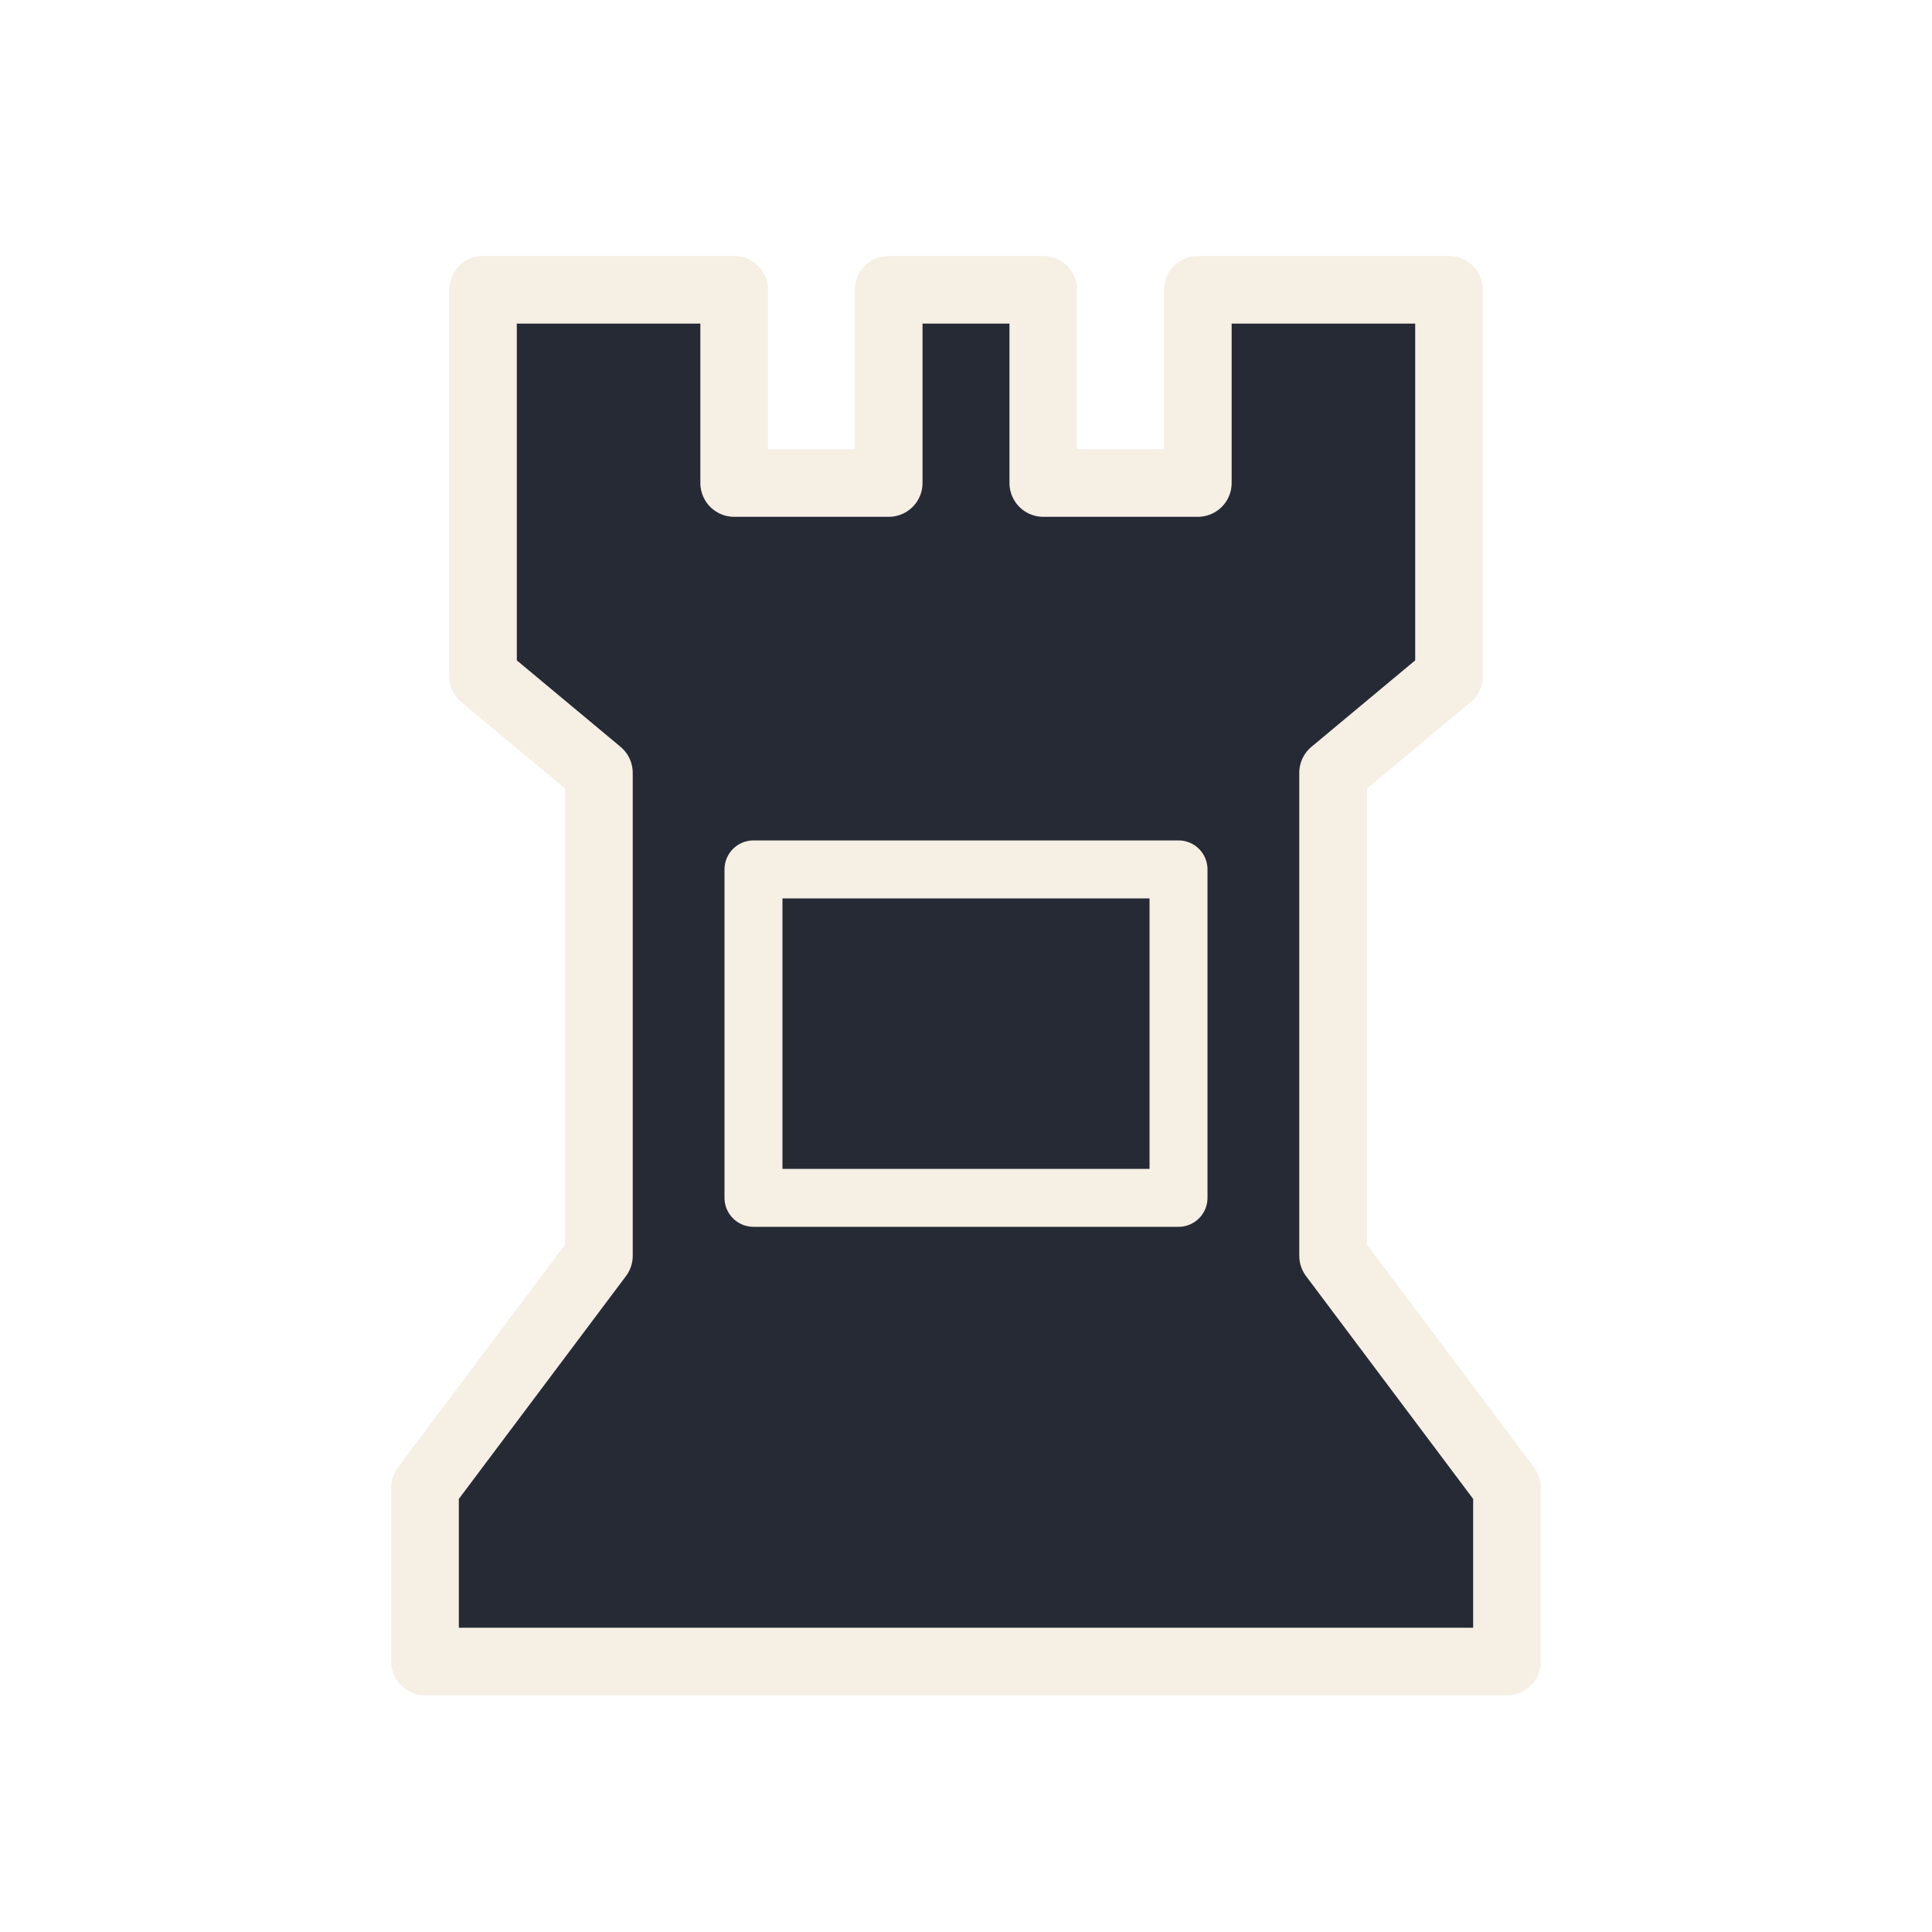
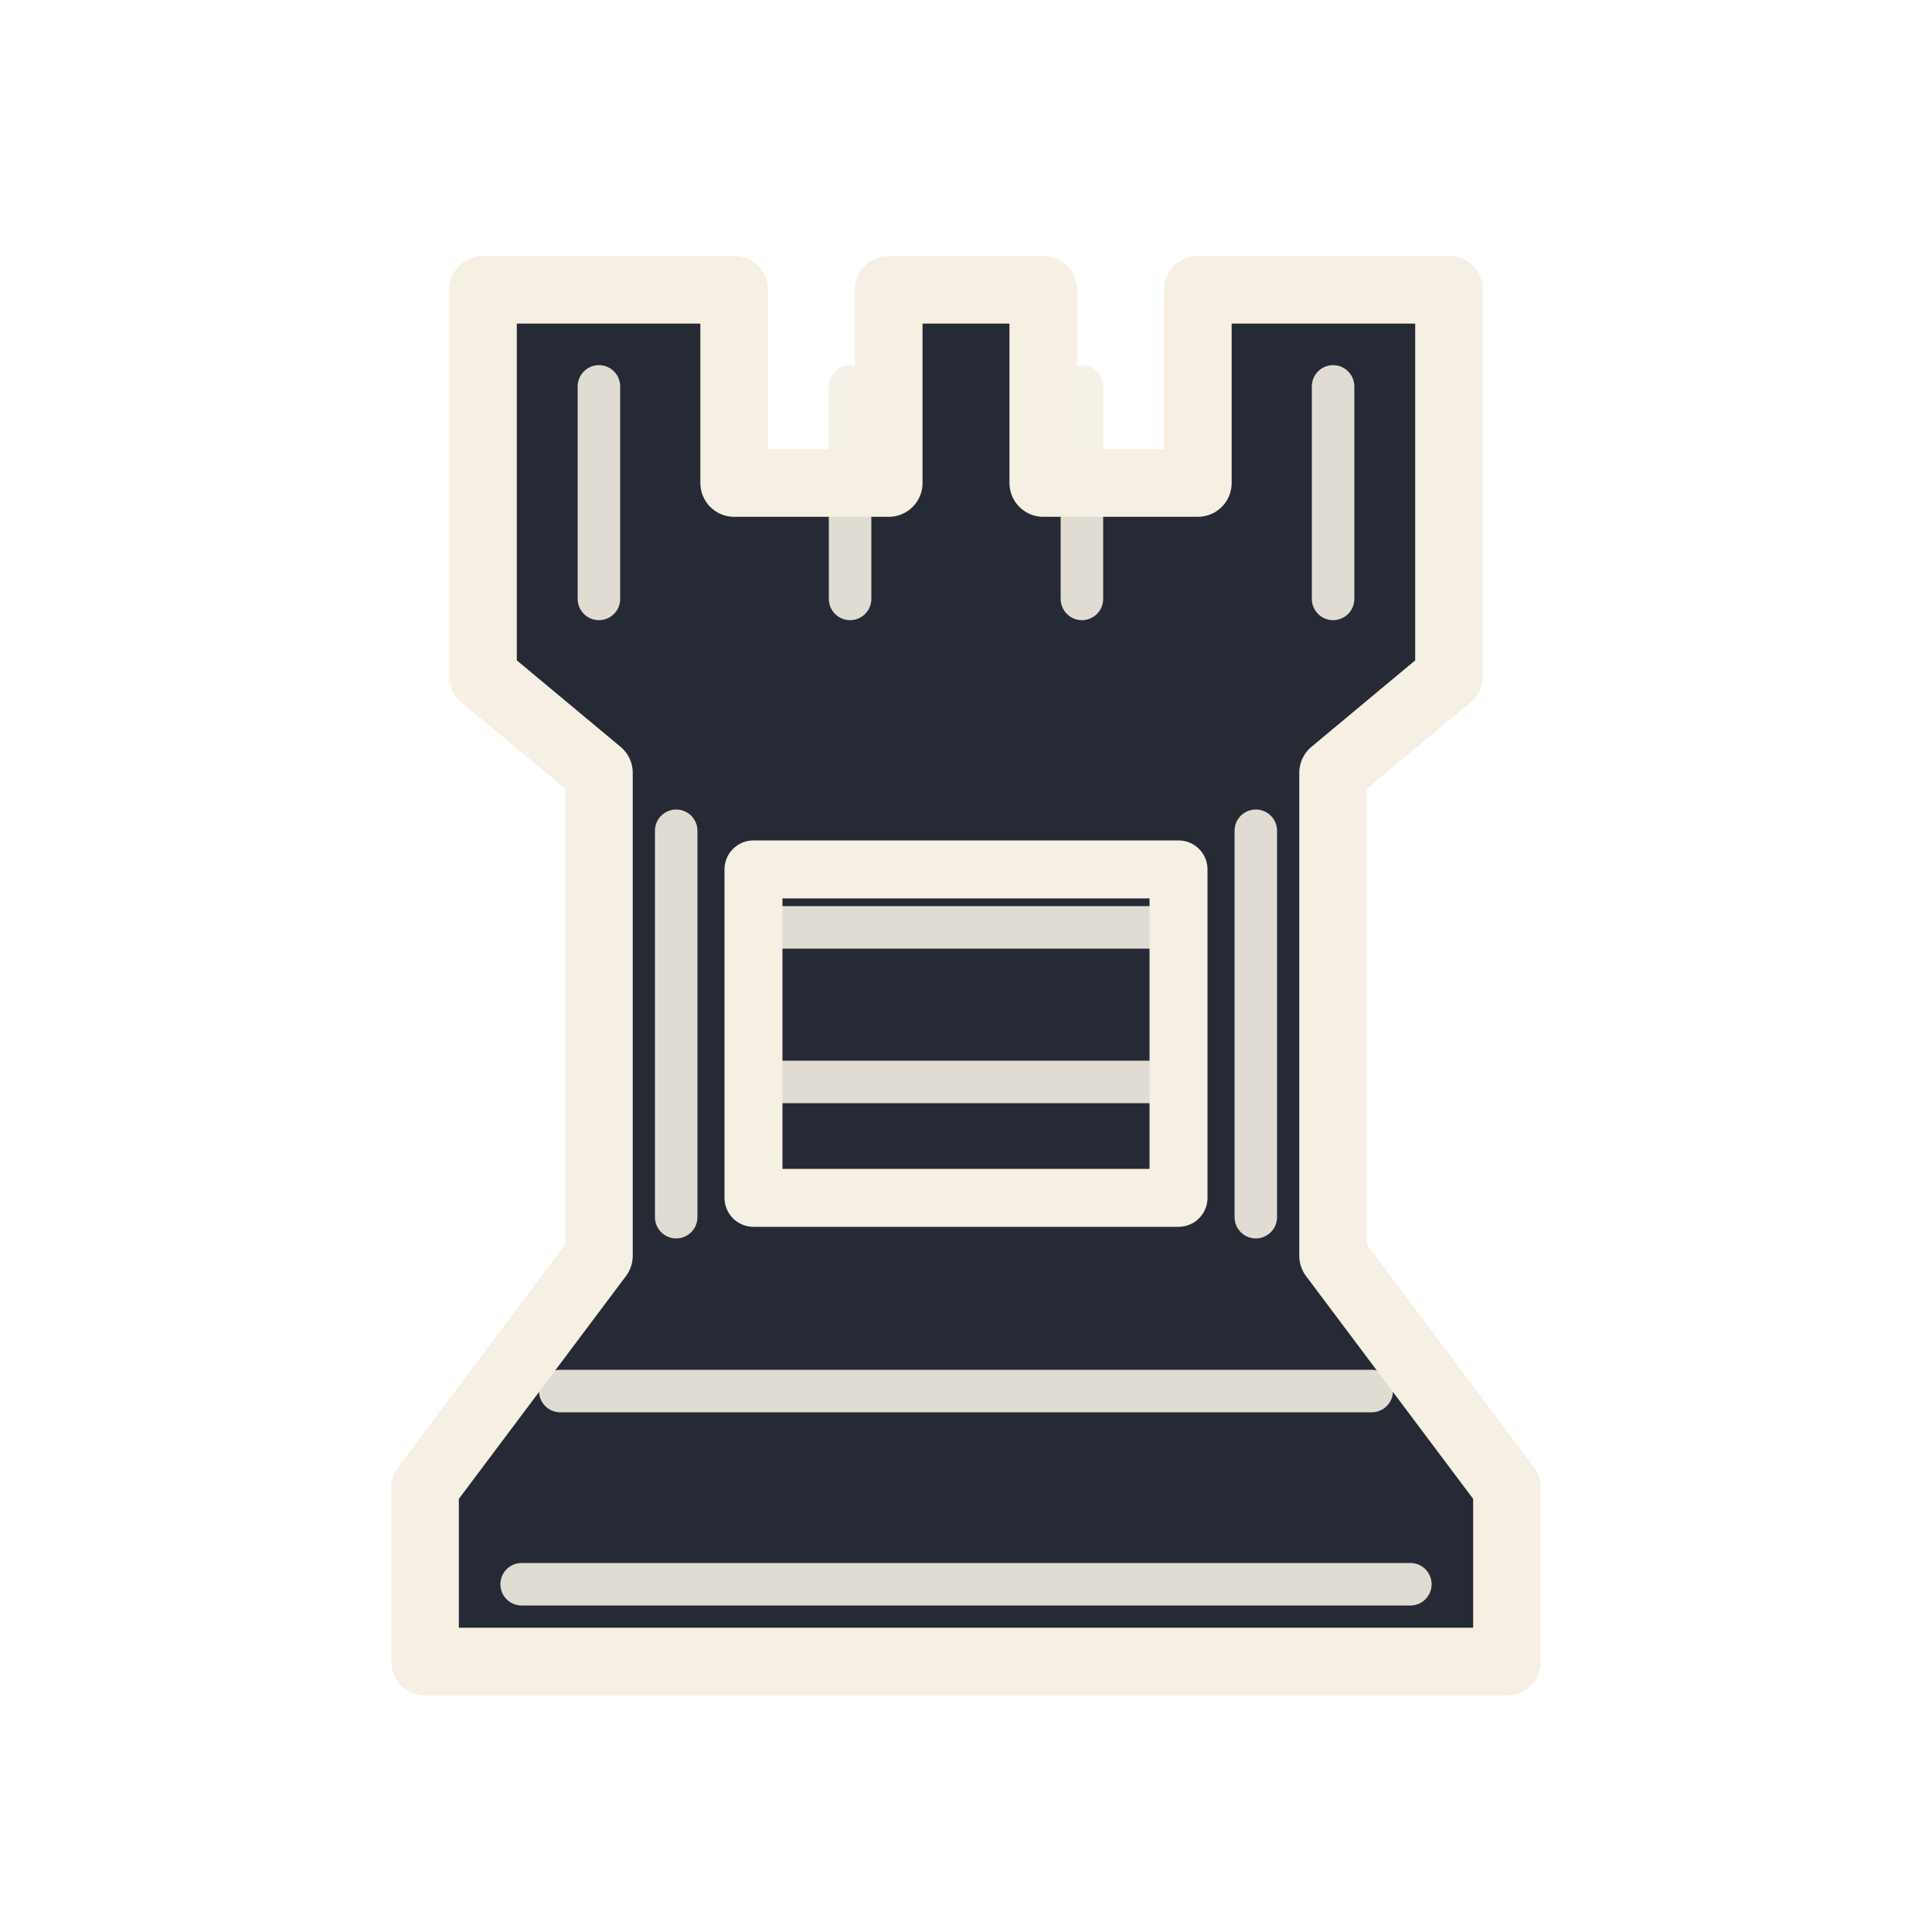
<svg xmlns="http://www.w3.org/2000/svg" viewBox="0 0 100 100" role="img" aria-label="Black Rook">
  <g fill="#252a35" stroke="#f5efe4" stroke-width="3.5" stroke-linejoin="round" stroke-linecap="round">
    <path d="M25 15h13v10h8V15h8v10h8V15h13v20l-6 5v25l9 12v9H22v-9l9-12V40l-6-5z" />
    <path d="M39 45h22v17H39z" fill="none" stroke-width="3" />
+     <g fill="none" stroke="#f5efe4" stroke-width="2.2" stroke-linecap="round" stroke-linejoin="round" opacity=".9">
+       <path d="M31 20v11M44 20v11M56 20v11M69 20v11M35 43v20M65 43v20M29 72h42M27 82h46" />
+       <path d="M40 48h20M40 56h20" />
+     </g>
  </g>
</svg>
